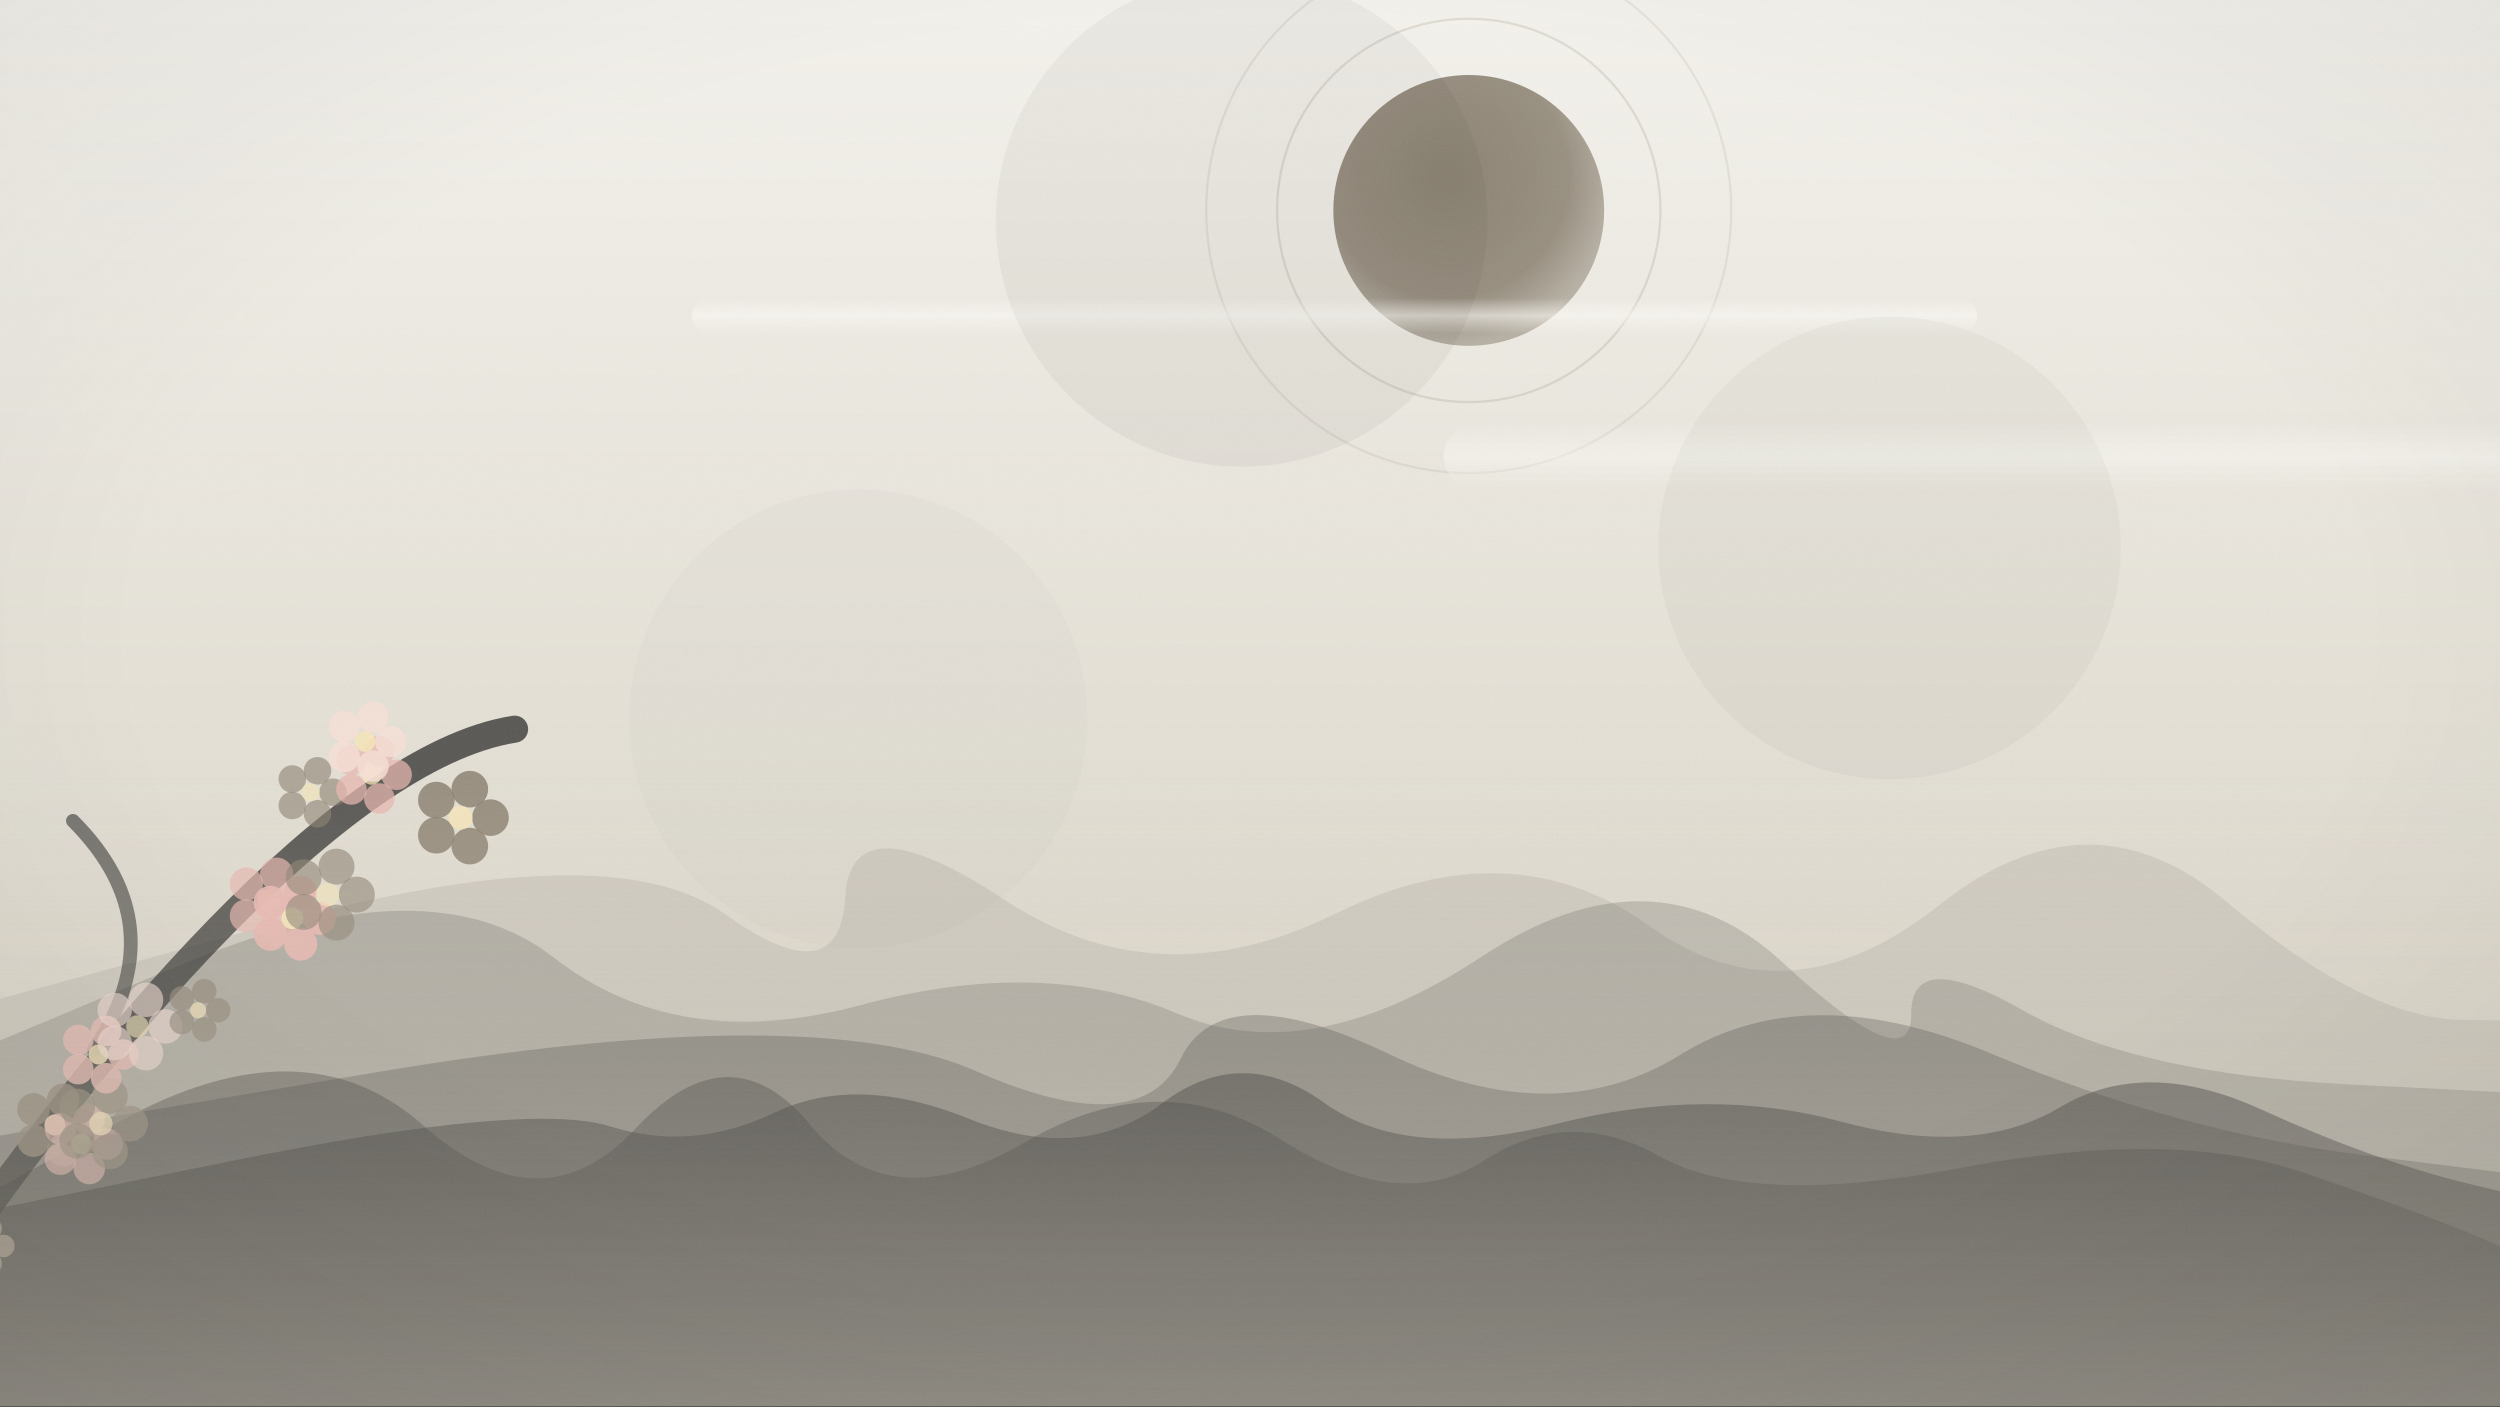
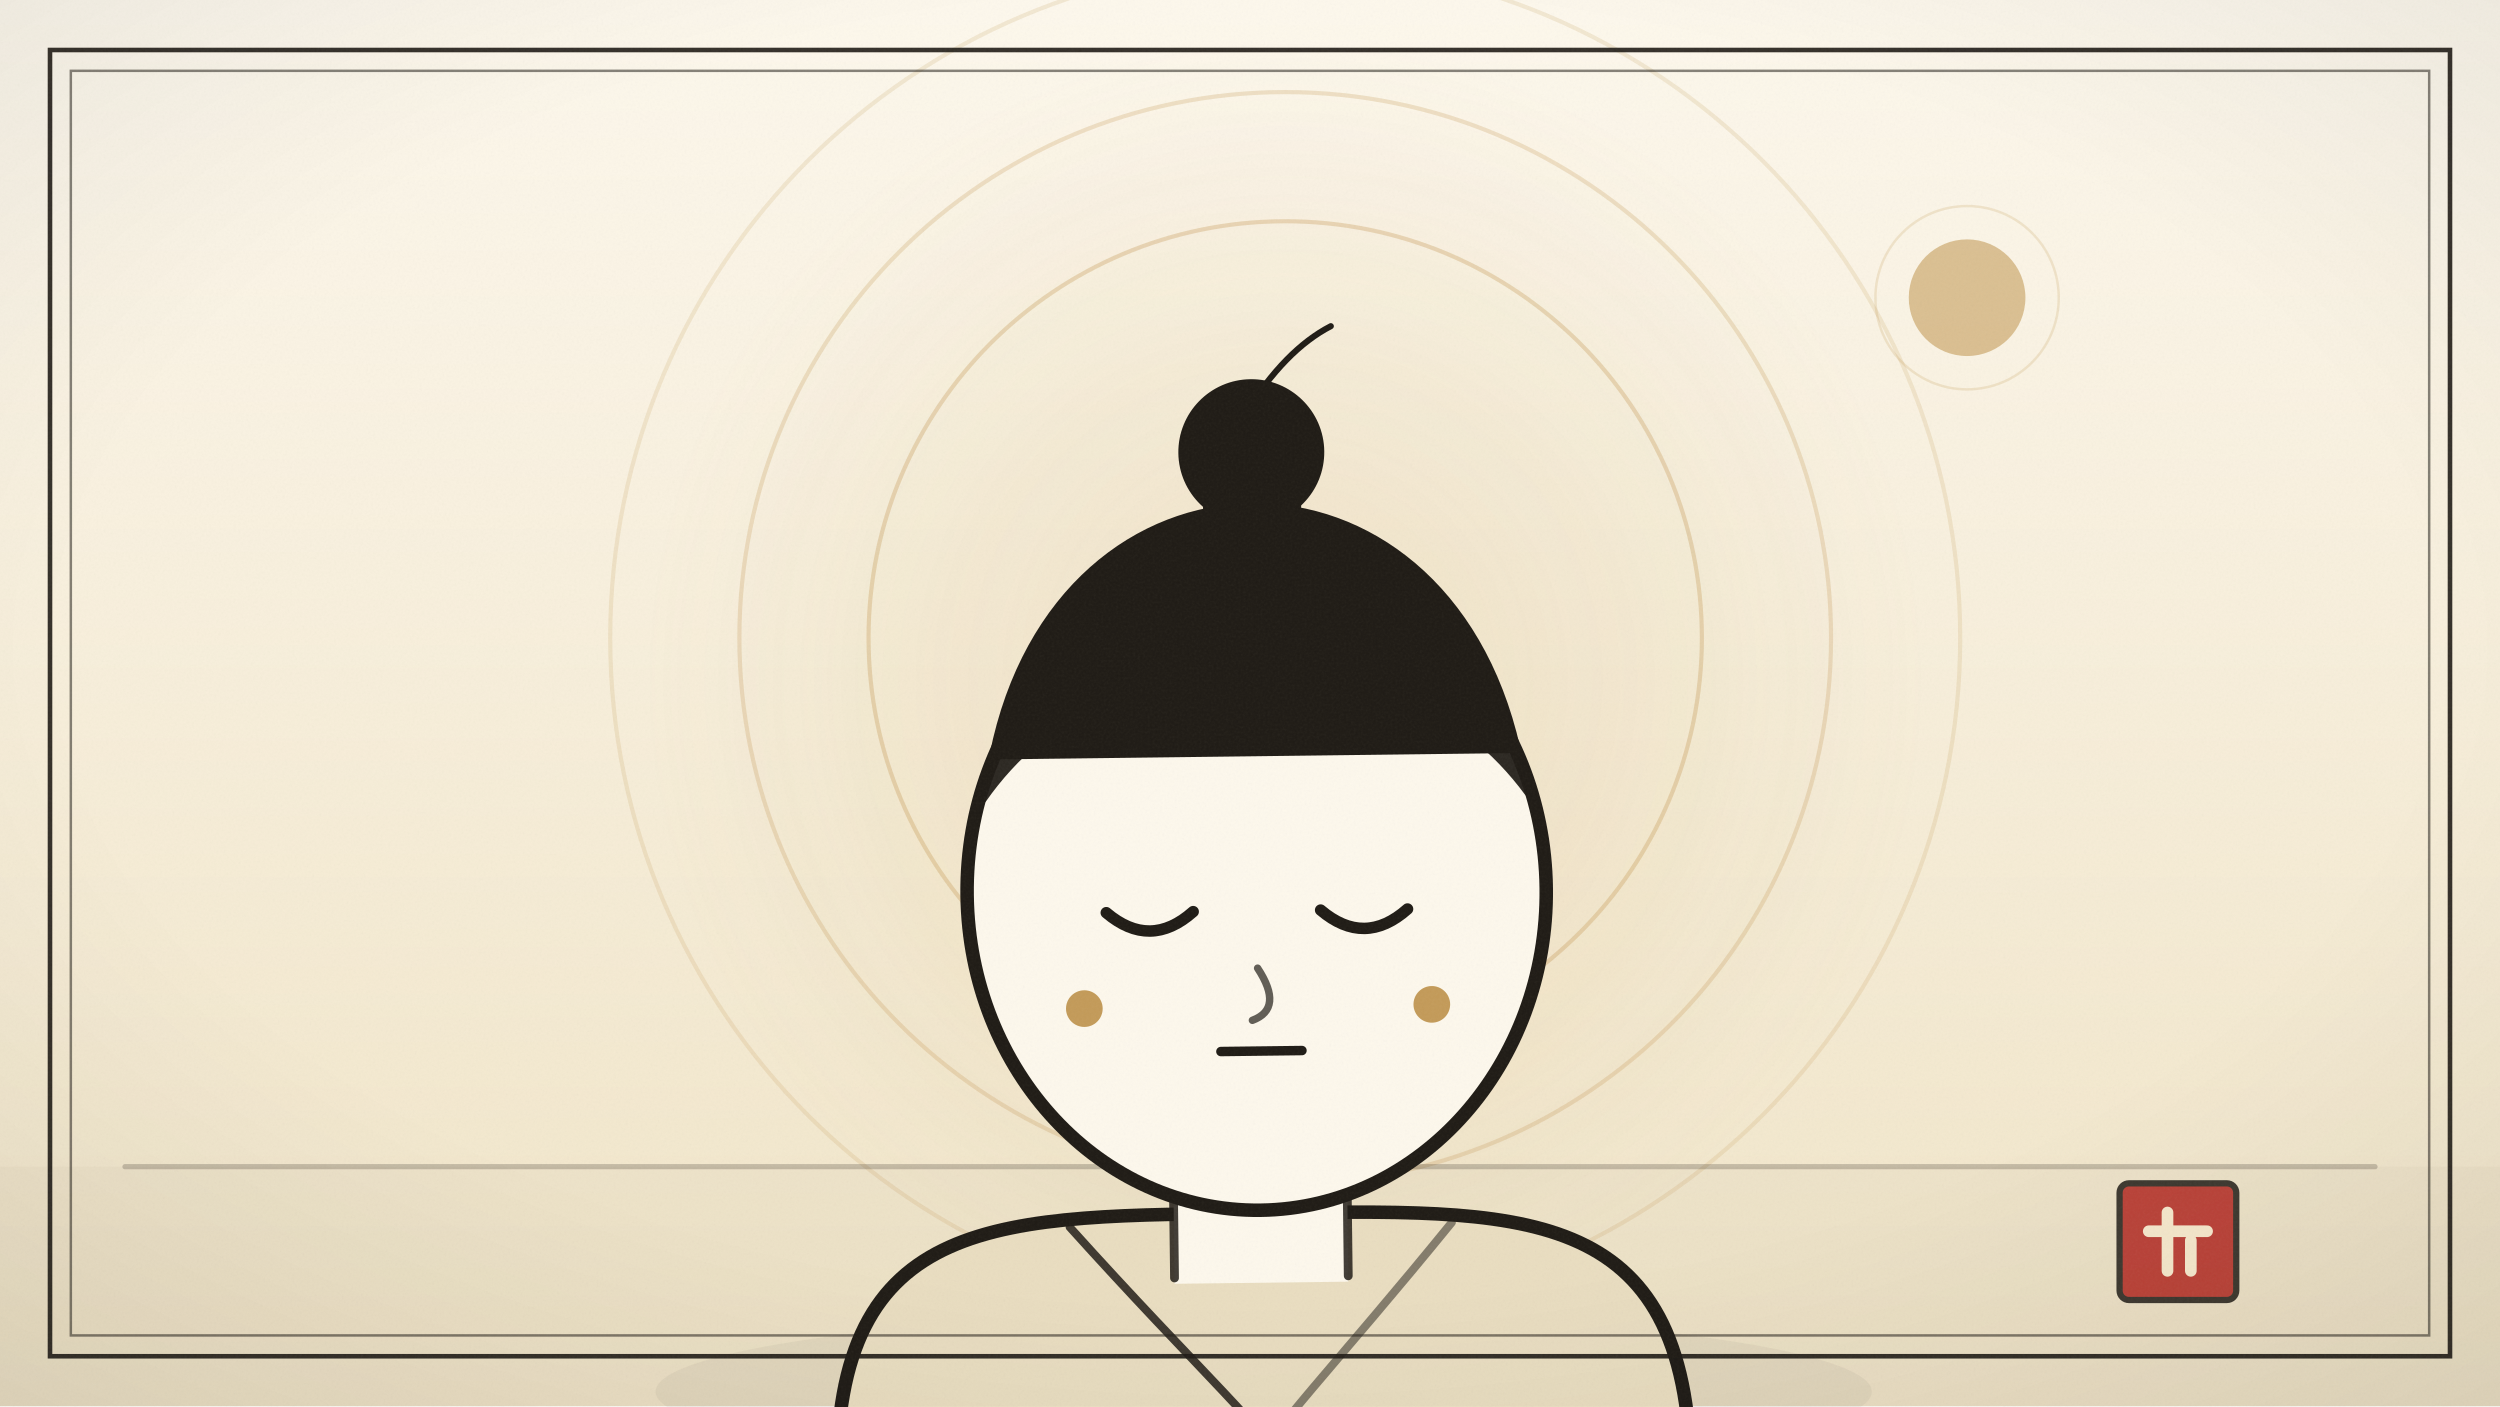
- <svg xmlns="http://www.w3.org/2000/svg" viewBox="0 0 1200 675" width="1200" height="675" role="img" aria-label="정운타임즈 동양풍 일러스트">
+ <svg xmlns="http://www.w3.org/2000/svg" viewBox="0 0 1200 675" width="1200" height="675" role="img" aria-label="정운타임즈 일러스트 · portrait">
  <defs>
-     <linearGradient id="sky27347" x1="0" y1="0" x2="0" y2="1">
-       <stop offset="0" stop-color="#f4f2ec" />
-       <stop offset="1" stop-color="#d4cec0" />
+     <linearGradient id="paper27347" x1="0" y1="0" x2="0" y2="1">
+       <stop offset="0" stop-color="#fdf8ec" />
+       <stop offset="1" stop-color="#f1e4c7" />
    </linearGradient>
-     <radialGradient id="disc27347" cx="0.42" cy="0.38" r="0.62">
-       <stop offset="0" stop-color="#8a8070" stop-opacity="0.98" />
-       <stop offset="0.72" stop-color="#8a8070" stop-opacity="0.86" />
-       <stop offset="1" stop-color="#8a8070" stop-opacity="0.55" />
+     <radialGradient id="wash27347" cx="0.5" cy="0.5" r="0.5">
+       <stop offset="0" stop-color="#b98a3e" stop-opacity="0.16" />
+       <stop offset="0.62" stop-color="#b98a3e" stop-opacity="0.07" />
+       <stop offset="1" stop-color="#b98a3e" stop-opacity="0" />
    </radialGradient>
-     <linearGradient id="mist27347" x1="0" y1="0" x2="0" y2="1">
-       <stop offset="0" stop-color="#fbfaf5" stop-opacity="0" />
-       <stop offset="0.5" stop-color="#fbfaf5" stop-opacity="0.6" />
-       <stop offset="1" stop-color="#fbfaf5" stop-opacity="0" />
+     <linearGradient id="fade27347" x1="0" y1="0" x2="0" y2="1">
+       <stop offset="0" stop-color="#f1e4c7" stop-opacity="0" />
+       <stop offset="1" stop-color="#1e1a14" stop-opacity="0.10" />
    </linearGradient>
-     <linearGradient id="fade27347" x1="0" y1="0" x2="0" y2="1">
-       <stop offset="0" stop-color="#d4cec0" stop-opacity="0" />
-       <stop offset="1" stop-color="#d4cec0" stop-opacity="0.55" />
-     </linearGradient>
-     <radialGradient id="vig27347" cx="0.5" cy="0.45" r="0.8">
-       <stop offset="0.55" stop-color="#000" stop-opacity="0" />
-       <stop offset="1" stop-color="#000" stop-opacity="0.09" />
+     <radialGradient id="vig27347" cx="0.5" cy="0.46" r="0.78">
+       <stop offset="0.6" stop-color="#000" stop-opacity="0" />
+       <stop offset="1" stop-color="#000" stop-opacity="0.08" />
    </radialGradient>
    <filter id="grain27347" x="0" y="0" width="100%" height="100%">
-       <feTurbulence type="fractalNoise" baseFrequency="0.9" numOctaves="2" stitchTiles="stitch" />
+       <feTurbulence type="fractalNoise" baseFrequency="0.85" numOctaves="2" stitchTiles="stitch" />
      <feColorMatrix type="saturate" values="0" />
    </filter>
  </defs>
-   <rect width="1200" height="675" fill="url(#sky27347)" />
-   <g>
-     <circle cx="705" cy="101" r="126" fill="none" stroke="#8a8070" stroke-width="1.1" opacity="0.14" />
-     <circle cx="705" cy="101" r="92" fill="none" stroke="#8a8070" stroke-width="1.1" opacity="0.2" />
-     <circle cx="705" cy="101" r="65" fill="url(#disc27347)" />
+   <rect width="1200" height="675" fill="url(#paper27347)" />
+   <circle cx="616.9" cy="326.2" r="306.9" fill="url(#wash27347)" opacity="0.85" />
+   <circle cx="616.9" cy="306.2" r="200.0" fill="none" stroke="#b98a3e" stroke-width="2" opacity="0.28" />
+   <circle cx="616.9" cy="306.2" r="262.0" fill="none" stroke="#b98a3e" stroke-width="2" opacity="0.22" />
+   <circle cx="616.9" cy="306.2" r="324.0" fill="none" stroke="#b98a3e" stroke-width="2" opacity="0.16" />
+   <line x1="60.0" y1="560.0" x2="1140.0" y2="560.0" stroke="#1e1a14" stroke-width="2.5" stroke-linecap="round" opacity="0.22" />
+   <rect x="0.0" y="560.0" width="1200.0" height="115.0" rx="0.0" fill="#1e1a14" stroke="ink" stroke-width="6" opacity="0.03" />
+   <circle cx="944.2" cy="142.9" r="27.5" fill="#b98a3e" stroke="#b98a3e" stroke-width="1" opacity="0.5" />
+   <circle cx="944.2" cy="142.9" r="44.0" fill="none" stroke="#b98a3e" stroke-width="1.2" opacity="0.18" />
+   <ellipse cx="606.6" cy="668.0" rx="291.9" ry="37.9" fill="#1e1a14" stroke="none" stroke-width="0" opacity="0.05" />
+   <g transform="rotate(-0.7 606.6 706.0)">
+     <path d="M 401.6 710.0 C 401.6 578.1 481.5 582.3 606.6 582.3 C 731.7 582.3 811.6 578.1 811.6 710.0 Z" fill="#e9ddc0" stroke="#1e1a14" stroke-width="6.5" stroke-linecap="round" stroke-linejoin="round" />
+     <path d="M 514.9 587.9 C 576.0 657.4 612.2 690.7 617.7 706.0" fill="none" stroke="#1e1a14" stroke-width="3.9" stroke-linecap="round" stroke-linejoin="round" opacity="0.85" />
+     <path d="M 698.3 587.9 C 642.7 654.6 606.6 690.7 601.0 706.0" fill="none" stroke="#1e1a14" stroke-width="3.9" stroke-linecap="round" stroke-linejoin="round" opacity="0.5" />
+     <rect x="564.9" y="557.3" width="83.4" height="58.4" rx="0.0" fill="#fdf8ec" stroke="none" stroke-width="0" />
+     <line x1="564.9" y1="560.1" x2="564.9" y2="612.9" stroke="#1e1a14" stroke-width="4.225" stroke-linecap="round" opacity="0.85" />
+     <line x1="648.3" y1="560.1" x2="648.3" y2="612.9" stroke="#1e1a14" stroke-width="4.225" stroke-linecap="round" opacity="0.85" />
+     <ellipse cx="606.6" cy="428.0" rx="139.0" ry="152.9" fill="#fdf8ec" stroke="#1e1a14" stroke-width="6.5" />
+     <path d="M 475.9 382.1 C 503.7 259.8 709.5 259.8 737.3 382.1 C 676.1 296.5 537.1 296.5 475.9 382.1 Z" fill="#1e1a14" stroke="#1e1a14" stroke-width="3.25" stroke-linecap="round" stroke-linejoin="round" opacity="0.94" />
+     <path d="M 534.3 437.2 q 20.8 18.1 41.7 0" fill="none" stroke="#1e1a14" stroke-width="5.525" stroke-linecap="round" stroke-linejoin="round" />
+     <path d="M 637.2 437.2 q 20.8 18.1 41.7 0" fill="none" stroke="#1e1a14" stroke-width="5.525" stroke-linecap="round" stroke-linejoin="round" />
+     <path d="M 606.6 464.7 q 12.5 19.5 -2.8 25.0" fill="none" stroke="#1e1a14" stroke-width="3.575" stroke-linecap="round" stroke-linejoin="round" opacity="0.7" />
+     <line x1="588.5" y1="504.5" x2="627.4" y2="504.5" stroke="#1e1a14" stroke-width="4.55" stroke-linecap="round" />
+     <circle cx="523.2" cy="483.1" r="8.3" fill="#b98a3e" stroke="#b98a3e" stroke-width="1" opacity="0.85" />
+     <circle cx="690.0" cy="483.1" r="8.3" fill="#b98a3e" stroke="#b98a3e" stroke-width="1" opacity="0.85" />
+     <path d="M 481.5 360.7 C 514.9 204.8 698.3 204.8 731.7 360.7 Z" fill="#1e1a14" stroke="#1e1a14" stroke-width="4.55" stroke-linecap="round" stroke-linejoin="round" />
+     <rect x="584.4" y="238.4" width="44.5" height="27.8" rx="0.0" fill="#1e1a14" stroke="#1e1a14" stroke-width="2.6" />
+     <circle cx="606.6" cy="217.0" r="33.4" fill="#1e1a14" stroke="#1e1a14" stroke-width="3.25" />
+     <path d="M 603.8 198.7 q 19.5 -30.6 41.7 -41.7" fill="none" stroke="#1e1a14" stroke-width="2.925" stroke-linecap="round" stroke-linejoin="round" />
  </g>
-   <rect x="332" y="143" width="617" height="17" rx="9" fill="url(#mist27347)" opacity="0.96" />
-   <rect x="693" y="203" width="611" height="32" rx="16" fill="url(#mist27347)" opacity="0.81" />
-   <path d="M -30 705 L -30.0 487.6 Q -30.0 487.6 131.4 443.5 Q 292.7 399.3 347.9 438.7 Q 403.0 478.2 405.7 430.7 Q 408.4 383.2 482.2 431.9 Q 555.9 480.5 640.7 438.7 Q 725.5 396.9 791.8 444.5 Q 858.1 492.1 930.6 434.6 Q 1003.1 377.0 1069.1 433.1 Q 1135.2 489.1 1182.6 489.6 L 1230.0 490.2 L 1230 705 Z" fill="#1b1b1b" opacity="0.088" />
-   <path d="M -30 705 L -30.0 512.0 Q -30.0 512.0 88.1 462.6 Q 206.3 413.3 265.8 459.6 Q 325.4 506.0 412.9 482.5 Q 500.5 458.9 564.6 486.3 Q 628.7 513.7 711.2 459.2 Q 793.7 404.7 855.6 461.9 Q 917.6 519.1 917.4 486.7 Q 917.1 454.3 970.9 484.9 Q 1024.7 515.4 1127.4 520.5 L 1230.0 525.7 L 1230 705 Z" fill="#1b1b1b" opacity="0.180" />
-   <path d="M -30 705 L -30.0 550.1 Q -30.0 550.1 179.9 514.8 Q 389.8 479.6 468.4 514.1 Q 547.0 548.7 566.7 508.2 Q 586.4 467.6 666.2 505.7 Q 745.9 543.9 806.7 506.2 Q 867.6 468.5 956.5 506.0 Q 1045.4 543.5 1137.7 554.9 L 1230.0 566.4 L 1230 705 Z" fill="#1b1b1b" opacity="0.272" />
-   <path d="M -30 705 L -30.0 586.4 Q -30.0 586.4 58.0 538.0 Q 146.0 489.6 202.9 540.0 Q 259.8 590.3 305.0 541.8 Q 350.2 493.3 388.7 539.7 Q 427.2 586.2 492.2 548.2 Q 557.1 510.2 614.5 546.8 Q 671.9 583.4 712.5 557.0 Q 753.1 530.7 796.8 555.1 Q 840.5 579.6 941.6 560.5 Q 1042.8 541.5 1105.2 562.7 Q 1167.6 583.9 1198.8 597.6 L 1230.0 611.3 L 1230 705 Z" fill="#1b1b1b" opacity="0.364" />
-   <path d="M -30 705 L -30.0 585.9 Q -30.0 585.9 111.9 557.1 Q 253.8 528.4 293.0 540.7 Q 332.2 553.0 371.7 534.1 Q 411.2 515.2 465.1 537.0 Q 519.1 558.7 557.5 529.8 Q 595.8 500.8 635.4 529.2 Q 675.0 557.7 747.4 539.4 Q 819.7 521.1 883.8 538.4 Q 947.9 555.8 988.8 531.5 Q 1029.6 507.2 1084.8 532.3 Q 1139.9 557.3 1184.9 568.2 L 1230.0 579.0 L 1230 705 Z" fill="#1b1b1b" opacity="0.456" />
-   <path d="M-30 614 C 45 504 163 363 247 350" fill="none" stroke="#1b1b1b" stroke-width="13.0" stroke-linecap="round" opacity="0.68" />
-   <path d="M45 504 q 40 -60 -10 -110" fill="none" stroke="#1b1b1b" stroke-width="6.6" stroke-linecap="round" opacity="0.55" />
-   <circle cx="1.60" cy="598.07" r="5.42" fill="#8a8070" opacity="0.948" />
-   <circle cx="-4.52" cy="606.50" r="5.42" fill="#8a8070" opacity="0.948" />
-   <circle cx="-14.43" cy="603.28" r="5.42" fill="#8a8070" opacity="0.948" />
-   <circle cx="-14.43" cy="592.85" r="5.42" fill="#8a8070" opacity="0.948" />
-   <circle cx="-4.52" cy="589.63" r="5.42" fill="#8a8070" opacity="0.948" />
-   <circle cx="-7.26" cy="598.07" r="3.55" fill="#f7e6b8" opacity="0.948" />
-   <circle cx="-10.13" cy="599.23" r="6.23" fill="#e8b7b0" opacity="0.724" />
-   <circle cx="-17.17" cy="608.92" r="6.23" fill="#e8b7b0" opacity="0.724" />
-   <circle cx="-28.56" cy="605.22" r="6.23" fill="#e8b7b0" opacity="0.724" />
-   <circle cx="-28.56" cy="593.24" r="6.23" fill="#e8b7b0" opacity="0.724" />
-   <circle cx="-17.17" cy="589.54" r="6.23" fill="#e8b7b0" opacity="0.724" />
-   <circle cx="-20.32" cy="599.23" r="4.08" fill="#f7e6b8" opacity="0.724" />
-   <circle cx="39.14" cy="540.01" r="7.80" fill="#8a8070" opacity="0.788" />
-   <circle cx="30.33" cy="552.13" r="7.80" fill="#8a8070" opacity="0.788" />
-   <circle cx="16.08" cy="547.50" r="7.80" fill="#8a8070" opacity="0.788" />
-   <circle cx="16.08" cy="532.52" r="7.80" fill="#8a8070" opacity="0.788" />
-   <circle cx="30.33" cy="527.89" r="7.80" fill="#8a8070" opacity="0.788" />
-   <circle cx="26.39" cy="540.01" r="5.10" fill="#f7e6b8" opacity="0.788" />
-   <circle cx="51.39" cy="549.14" r="7.56" fill="#e8b7b0" opacity="0.606" />
-   <circle cx="42.84" cy="560.90" r="7.56" fill="#e8b7b0" opacity="0.606" />
-   <circle cx="29.02" cy="556.41" r="7.56" fill="#e8b7b0" opacity="0.606" />
-   <circle cx="29.02" cy="541.87" r="7.56" fill="#e8b7b0" opacity="0.606" />
-   <circle cx="42.84" cy="537.38" r="7.56" fill="#e8b7b0" opacity="0.606" />
-   <circle cx="39.02" cy="549.14" r="4.95" fill="#f7e6b8" opacity="0.606" />
-   <circle cx="62.46" cy="539.37" r="8.58" fill="#8a8070" opacity="0.676" />
-   <circle cx="52.77" cy="552.71" r="8.58" fill="#8a8070" opacity="0.676" />
-   <circle cx="37.08" cy="547.62" r="8.58" fill="#8a8070" opacity="0.676" />
-   <circle cx="37.08" cy="531.13" r="8.58" fill="#8a8070" opacity="0.676" />
-   <circle cx="52.76" cy="526.03" r="8.58" fill="#8a8070" opacity="0.676" />
-   <circle cx="48.43" cy="539.37" r="5.61" fill="#f7e6b8" opacity="0.676" />
-   <circle cx="59.22" cy="506.18" r="7.32" fill="#e8b7b0" opacity="0.811" />
-   <circle cx="50.96" cy="517.56" r="7.32" fill="#e8b7b0" opacity="0.811" />
-   <circle cx="37.58" cy="513.21" r="7.32" fill="#e8b7b0" opacity="0.811" />
-   <circle cx="37.58" cy="499.15" r="7.32" fill="#e8b7b0" opacity="0.811" />
-   <circle cx="50.95" cy="494.80" r="7.32" fill="#e8b7b0" opacity="0.811" />
-   <circle cx="47.26" cy="506.18" r="4.79" fill="#f7e6b8" opacity="0.811" />
-   <circle cx="79.43" cy="492.72" r="8.25" fill="#f6ded6" opacity="0.61" />
-   <circle cx="70.12" cy="505.55" r="8.25" fill="#f6ded6" opacity="0.61" />
-   <circle cx="55.04" cy="500.65" r="8.25" fill="#f6ded6" opacity="0.61" />
-   <circle cx="55.04" cy="484.80" r="8.25" fill="#f6ded6" opacity="0.61" />
-   <circle cx="70.11" cy="479.90" r="8.25" fill="#f6ded6" opacity="0.61" />
-   <circle cx="65.95" cy="492.72" r="5.40" fill="#f7e6b8" opacity="0.61" />
-   <circle cx="104.73" cy="484.94" r="5.90" fill="#8a8070" opacity="0.678" />
-   <circle cx="98.06" cy="494.11" r="5.90" fill="#8a8070" opacity="0.678" />
-   <circle cx="87.28" cy="490.61" r="5.90" fill="#8a8070" opacity="0.678" />
-   <circle cx="87.28" cy="479.27" r="5.90" fill="#8a8070" opacity="0.678" />
-   <circle cx="98.06" cy="475.76" r="5.90" fill="#8a8070" opacity="0.678" />
-   <circle cx="95.08" cy="484.94" r="3.86" fill="#f7e6b8" opacity="0.678" />
-   <circle cx="141.77" cy="431.96" r="7.95" fill="#e8b7b0" opacity="0.689" />
-   <circle cx="132.79" cy="444.32" r="7.95" fill="#e8b7b0" opacity="0.689" />
-   <circle cx="118.25" cy="439.60" r="7.95" fill="#e8b7b0" opacity="0.689" />
-   <circle cx="118.25" cy="424.32" r="7.95" fill="#e8b7b0" opacity="0.689" />
-   <circle cx="132.79" cy="419.60" r="7.95" fill="#e8b7b0" opacity="0.689" />
-   <circle cx="128.77" cy="431.96" r="5.20" fill="#f7e6b8" opacity="0.689" />
-   <circle cx="153.27" cy="440.78" r="7.95" fill="#e8b7b0" opacity="0.926" />
-   <circle cx="144.30" cy="453.14" r="7.95" fill="#e8b7b0" opacity="0.926" />
-   <circle cx="129.77" cy="448.42" r="7.95" fill="#e8b7b0" opacity="0.926" />
-   <circle cx="129.77" cy="433.14" r="7.95" fill="#e8b7b0" opacity="0.926" />
-   <circle cx="144.30" cy="428.42" r="7.95" fill="#e8b7b0" opacity="0.926" />
-   <circle cx="140.28" cy="440.78" r="5.20" fill="#f7e6b8" opacity="0.926" />
-   <circle cx="171.29" cy="429.42" r="8.64" fill="#8a8070" opacity="0.606" />
-   <circle cx="161.53" cy="442.86" r="8.64" fill="#8a8070" opacity="0.606" />
-   <circle cx="145.73" cy="437.73" r="8.64" fill="#8a8070" opacity="0.606" />
-   <circle cx="145.73" cy="421.12" r="8.64" fill="#8a8070" opacity="0.606" />
-   <circle cx="161.53" cy="415.99" r="8.64" fill="#8a8070" opacity="0.606" />
-   <circle cx="157.16" cy="429.42" r="5.65" fill="#f7e6b8" opacity="0.606" />
-   <circle cx="159.88" cy="380.28" r="6.62" fill="#8a8070" opacity="0.598" />
-   <circle cx="152.40" cy="390.58" r="6.62" fill="#8a8070" opacity="0.598" />
-   <circle cx="140.30" cy="386.64" r="6.62" fill="#8a8070" opacity="0.598" />
-   <circle cx="140.30" cy="373.91" r="6.62" fill="#8a8070" opacity="0.598" />
-   <circle cx="152.40" cy="369.98" r="6.62" fill="#8a8070" opacity="0.598" />
-   <circle cx="149.06" cy="380.28" r="4.33" fill="#f7e6b8" opacity="0.598" />
-   <circle cx="190.37" cy="371.88" r="7.33" fill="#e8b7b0" opacity="0.73" />
-   <circle cx="182.09" cy="383.28" r="7.33" fill="#e8b7b0" opacity="0.73" />
-   <circle cx="168.69" cy="378.92" r="7.33" fill="#e8b7b0" opacity="0.73" />
-   <circle cx="168.69" cy="364.84" r="7.33" fill="#e8b7b0" opacity="0.73" />
-   <circle cx="182.09" cy="360.48" r="7.33" fill="#e8b7b0" opacity="0.73" />
-   <circle cx="178.38" cy="371.88" r="4.79" fill="#f7e6b8" opacity="0.73" />
-   <circle cx="187.56" cy="355.98" r="7.54" fill="#f6ded6" opacity="0.829" />
-   <circle cx="179.04" cy="367.71" r="7.54" fill="#f6ded6" opacity="0.829" />
-   <circle cx="165.25" cy="363.23" r="7.54" fill="#f6ded6" opacity="0.829" />
-   <circle cx="165.25" cy="348.74" r="7.54" fill="#f6ded6" opacity="0.829" />
-   <circle cx="179.03" cy="344.25" r="7.54" fill="#f6ded6" opacity="0.829" />
-   <circle cx="175.22" cy="355.98" r="4.93" fill="#f7e6b8" opacity="0.829" />
-   <circle cx="235.43" cy="392.47" r="8.79" fill="#8a8070" opacity="0.831" />
-   <circle cx="225.51" cy="406.13" r="8.79" fill="#8a8070" opacity="0.831" />
-   <circle cx="209.45" cy="400.91" r="8.79" fill="#8a8070" opacity="0.831" />
-   <circle cx="209.45" cy="384.03" r="8.79" fill="#8a8070" opacity="0.831" />
-   <circle cx="225.51" cy="378.81" r="8.79" fill="#8a8070" opacity="0.831" />
-   <circle cx="221.07" cy="392.47" r="5.74" fill="#f7e6b8" opacity="0.831" />
-   <rect x="0" y="371" width="1200" height="304" fill="url(#fade27347)" />
-   <circle cx="907" cy="263" r="111" fill="#1b1b1b" opacity="0.039" />
-   <circle cx="412" cy="345" r="110" fill="#1b1b1b" opacity="0.016" />
-   <circle cx="596" cy="106" r="118" fill="#1b1b1b" opacity="0.047" />
+   <rect x="1017.4" y="568.0" width="56.0" height="56.0" rx="4.5" fill="#b3261e" stroke="#1e1a14" stroke-width="3" opacity="0.85" />
+   <line x1="1031.4" y1="591.0" x2="1059.4" y2="591.0" stroke="#f8e9cd" stroke-width="5.6" stroke-linecap="round" />
+   <line x1="1040.4" y1="582.0" x2="1040.4" y2="610.0" stroke="#f8e9cd" stroke-width="5.6" stroke-linecap="round" />
+   <line x1="1051.6" y1="595.4" x2="1051.6" y2="610.0" stroke="#f8e9cd" stroke-width="5.6" stroke-linecap="round" />
+   <rect x="24.0" y="24.0" width="1152.0" height="627.0" rx="0.0" fill="none" stroke="#1e1a14" stroke-width="2.2" opacity="0.9" />
+   <rect x="34.0" y="34.0" width="1132.0" height="607.0" rx="0.0" fill="none" stroke="#1e1a14" stroke-width="1.2" opacity="0.54" />
  <rect width="1200" height="675" fill="url(#vig27347)" />
-   <rect width="1200" height="675" filter="url(#grain27347)" opacity="0.05" />
+   <rect width="1200" height="675" filter="url(#grain27347)" opacity="0.055" />
</svg>
